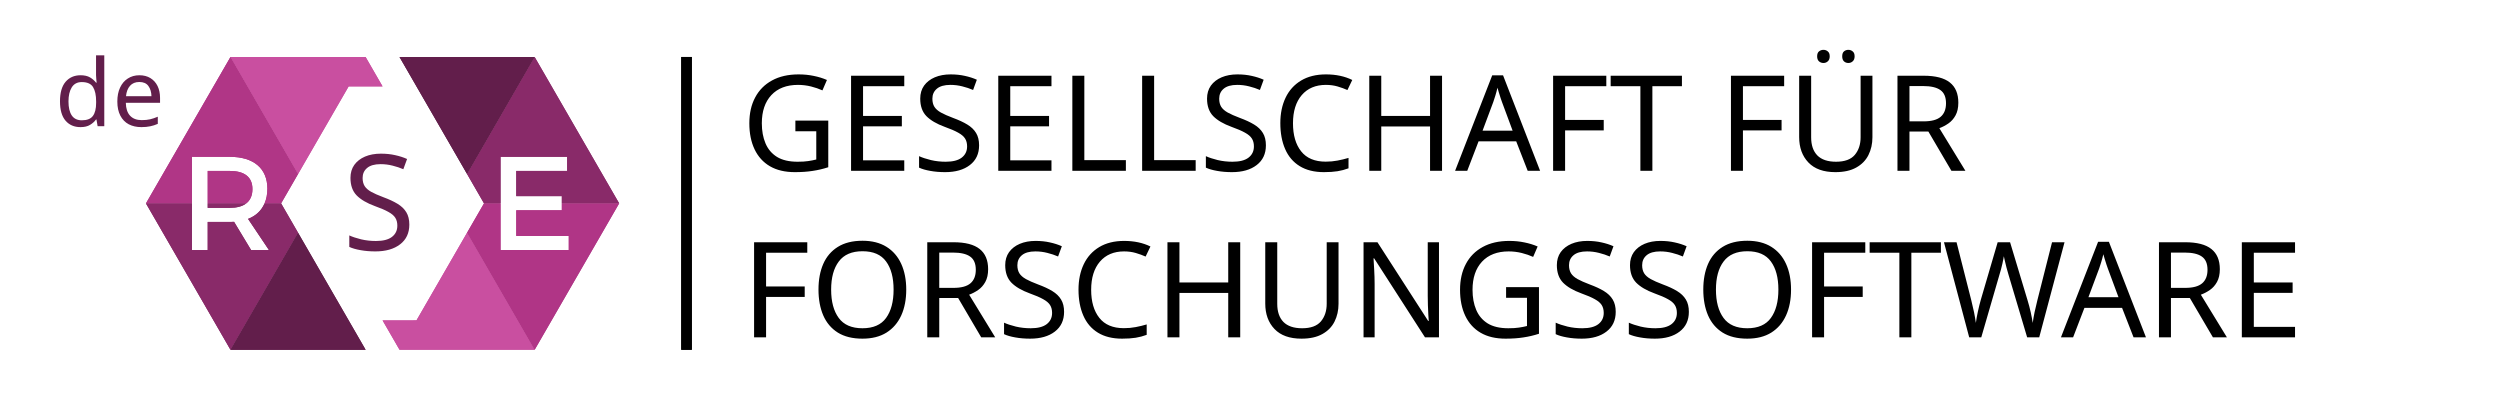
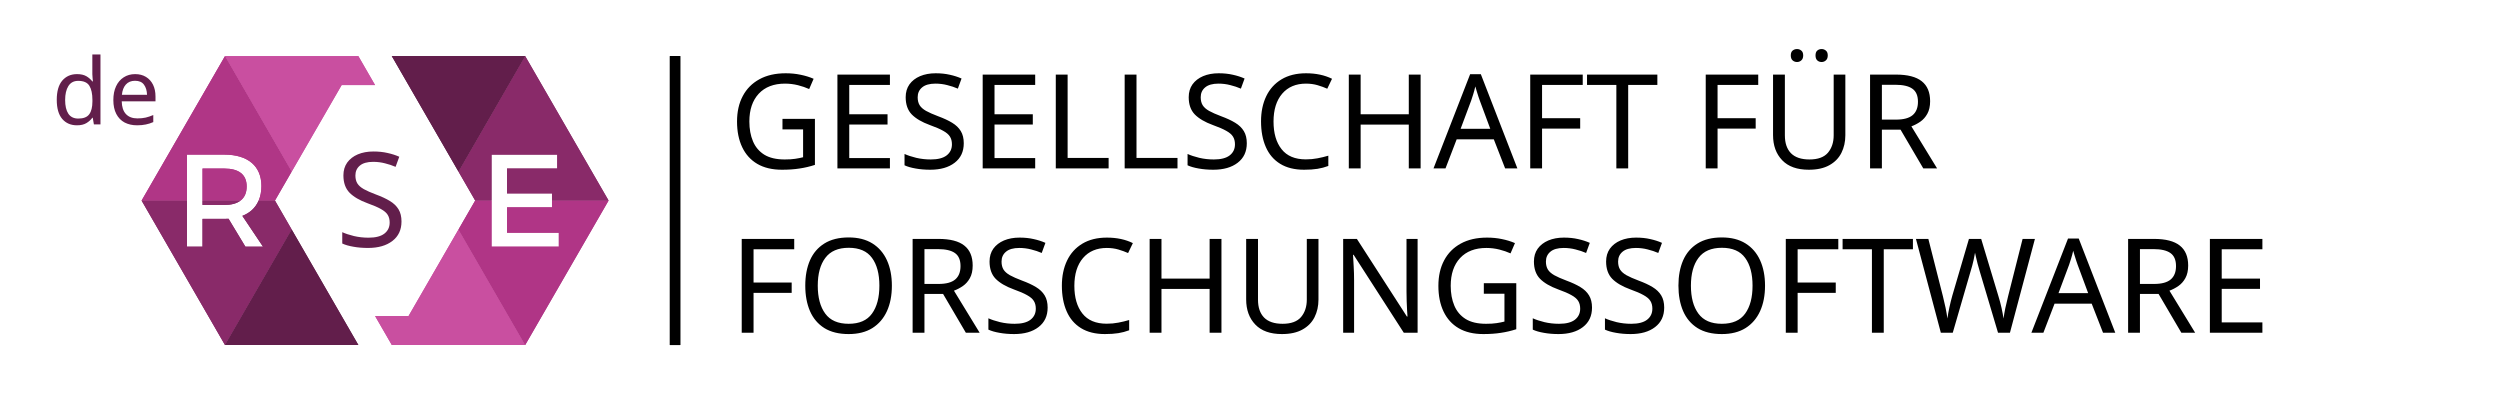
- <svg xmlns="http://www.w3.org/2000/svg" version="1.1" id="svg9275" viewBox="0 0 469.164 76.272" height="21.526mm" width="132.409mm">
+ <svg xmlns="http://www.w3.org/2000/svg" version="1.1" id="svg9275" viewBox="0 0 475.42 76.245" height="21.518mm" width="134.174mm">
  <defs id="defs9277" />
-   <text id="text9933" y="23.68" x="9.825" style="font-style:normal;font-variant:normal;font-weight:normal;font-stretch:normal;font-size:12.562px;line-height:125%;font-family:Montserrat;-inkscape-font-specification:Montserrat;text-align:start;letter-spacing:0px;word-spacing:0px;writing-mode:lr-tb;text-anchor:start;display:inline;fill:#621e4b;fill-opacity:1;stroke:none;stroke-width:0.434px;stroke-linecap:butt;stroke-linejoin:miter;stroke-opacity:1" xml:space="preserve">
-     <tspan id="tspan9935" style="font-style:normal;font-variant:normal;font-weight:200;font-stretch:normal;font-size:17.5px;font-family:Montserrat;-inkscape-font-specification:'Montserrat Ultra-Light';fill:#621e4b;fill-opacity:1;stroke-width:0.434px" y="23.68" x="9.825" />
+   <text id="text9933" y="-58.843" x="9.2" style="font-style:normal;font-variant:normal;font-weight:normal;font-stretch:normal;font-size:12.562px;line-height:125%;font-family:Montserrat;-inkscape-font-specification:Montserrat;text-align:start;letter-spacing:0px;word-spacing:0px;writing-mode:lr-tb;text-anchor:start;display:inline;fill:#621e4b;fill-opacity:1;stroke:none;stroke-width:0.434px;stroke-linecap:butt;stroke-linejoin:miter;stroke-opacity:1" xml:space="preserve">
+     <tspan id="tspan9935" style="font-style:normal;font-variant:normal;font-weight:200;font-stretch:normal;font-size:17.5px;font-family:Montserrat;-inkscape-font-specification:'Montserrat Ultra-Light';fill:#621e4b;fill-opacity:1;stroke-width:0.434px" y="-58.843" x="9.2" />
  </text>
-   <g id="g4943">
-     <path id="path116" d="m 127.848,10.691 h 1.982 v 54.952 h -1.982 z" style="display:inline;opacity:1;fill:#000000;fill-opacity:1;fill-rule:nonzero;stroke:none;stroke-width:0.115;stroke-linecap:square;stroke-linejoin:round;stroke-miterlimit:4;stroke-dasharray:none;stroke-dashoffset:0;stroke-opacity:1;paint-order:stroke markers fill" />
-     <path style="display:inline;opacity:1;fill:#000000;fill-opacity:1;fill-rule:nonzero;stroke:none;stroke-width:0.115;stroke-linecap:square;stroke-linejoin:round;stroke-miterlimit:4;stroke-dasharray:none;stroke-dashoffset:0;stroke-opacity:1;paint-order:stroke markers fill" d="m 127.848,10.691 h 1.982 v 54.952 h -1.982 z" id="path9891" />
-     <text id="text4724" y="32.057" x="139.095" style="font-style:normal;font-variant:normal;font-weight:normal;font-stretch:normal;font-size:25px;line-height:125%;font-family:Montserrat;-inkscape-font-specification:Montserrat;text-align:start;letter-spacing:0px;word-spacing:0px;writing-mode:lr-tb;text-anchor:start;fill:#000000;fill-opacity:1;stroke:none;stroke-width:0.937px;stroke-linecap:butt;stroke-linejoin:miter;stroke-opacity:1" xml:space="preserve">
-       <tspan dy="0" dx="0" style="font-style:normal;font-variant:normal;font-weight:200;font-stretch:normal;font-family:Montserrat;-inkscape-font-specification:'Montserrat Ultra-Light';letter-spacing:0px;word-spacing:0px;stroke-width:0.937px" y="32.057" x="139.095" id="tspan4722">GESELLSCHAFT FÜR </tspan>
-       <tspan id="tspan4726" style="font-style:normal;font-variant:normal;font-weight:200;font-stretch:normal;font-family:Montserrat;-inkscape-font-specification:'Montserrat Ultra-Light';letter-spacing:0px;word-spacing:0px;stroke-width:0.937px" y="63.307" x="139.095">FORSCHUNGSSOFTWARE</tspan>
+   <text id="text9933-0" y="23.653" x="9.36" style="font-style:normal;font-variant:normal;font-weight:normal;font-stretch:normal;font-size:12.562px;line-height:125%;font-family:Montserrat;-inkscape-font-specification:Montserrat;text-align:start;letter-spacing:0px;word-spacing:0px;writing-mode:lr-tb;text-anchor:start;display:inline;fill:#621e4b;fill-opacity:1;stroke:none;stroke-width:0.434px;stroke-linecap:butt;stroke-linejoin:miter;stroke-opacity:1" xml:space="preserve">
+     <tspan id="tspan9935-9" style="font-style:normal;font-variant:normal;font-weight:200;font-stretch:normal;font-size:17.5px;font-family:Montserrat;-inkscape-font-specification:'Montserrat Ultra-Light';fill:#621e4b;fill-opacity:1;stroke-width:0.434px" y="23.653" x="9.36" />
+   </text>
+   <g transform="translate(-0.4646374,-0.02686886)" id="g4943-2">
+     <path id="path116-3" d="m 127.848,10.691 1.982,0 0,54.952 -1.982,0 z" style="display:inline;opacity:1;fill:#000000;fill-opacity:1;fill-rule:nonzero;stroke:none;stroke-width:0.115;stroke-linecap:square;stroke-linejoin:round;stroke-miterlimit:4;stroke-dasharray:none;stroke-dashoffset:0;stroke-opacity:1;paint-order:stroke markers fill" />
+     <path style="display:inline;opacity:1;fill:#000000;fill-opacity:1;fill-rule:nonzero;stroke:none;stroke-width:0.115;stroke-linecap:square;stroke-linejoin:round;stroke-miterlimit:4;stroke-dasharray:none;stroke-dashoffset:0;stroke-opacity:1;paint-order:stroke markers fill" d="m 127.848,10.691 1.982,0 0,54.952 -1.982,0 z" id="path9891-1" />
+     <text id="text4724-8" y="32.057" x="139.095" style="font-style:normal;font-variant:normal;font-weight:normal;font-stretch:normal;font-size:25px;line-height:125%;font-family:Montserrat;-inkscape-font-specification:Montserrat;text-align:start;letter-spacing:0px;word-spacing:0px;writing-mode:lr-tb;text-anchor:start;fill:#000000;fill-opacity:1;stroke:none;stroke-width:0.937px;stroke-linecap:butt;stroke-linejoin:miter;stroke-opacity:1" xml:space="preserve">
+       <tspan dy="0" dx="0" style="font-style:normal;font-variant:normal;font-weight:300;font-stretch:normal;font-size:25px;line-height:125%;font-family:Montserrat;-inkscape-font-specification:'Montserrat, Light';text-align:start;letter-spacing:0px;word-spacing:0px;writing-mode:lr-tb;text-anchor:start;stroke-width:0.937px" y="32.057" x="139.095" id="tspan4722-7">GESELLSCHAFT FÜR </tspan>
+       <tspan id="tspan4726-4" style="font-style:normal;font-variant:normal;font-weight:300;font-stretch:normal;font-size:25px;line-height:125%;font-family:Montserrat;-inkscape-font-specification:'Montserrat, Light';text-align:start;letter-spacing:0px;word-spacing:0px;writing-mode:lr-tb;text-anchor:start;stroke-width:0.937px" y="63.307" x="139.095">FORSCHUNGSSOFTWARE</tspan>
    </text>
-     <g id="g4913">
-       <path style="opacity:1;fill:#621e4b;fill-opacity:1;fill-rule:nonzero;stroke:none;stroke-width:5.315;stroke-linecap:butt;stroke-linejoin:round;stroke-miterlimit:4;stroke-dasharray:none;stroke-dashoffset:0;stroke-opacity:0.953;paint-order:stroke markers fill" d="M 55.933,43.676 43.251,65.64 h 25.362 v -0.002 z" id="path9895" />
-       <path id="path160" d="M 27.39,38.17 43.251,65.64 55.933,43.676 52.754,38.17 h -3.104 c -0.583,1.353 -1.637,2.344 -3.098,2.91 l 3.924,5.85 h -3.349 l -3.201,-5.301 c -0.25,0.025 -0.525,0.026 -0.8,0.026 h -4.149 v 5.275 h -2.952 v -8.76 z m 11.587,0 v 0.835 h 4.149 c 1.318,0 2.356,-0.279 3.08,-0.835 z" style="opacity:1;fill:#892a69;fill-opacity:1;fill-rule:nonzero;stroke:none;stroke-width:5.315;stroke-linecap:butt;stroke-linejoin:round;stroke-miterlimit:4;stroke-dasharray:none;stroke-dashoffset:0;stroke-opacity:0.953;paint-order:stroke markers fill" />
-       <path id="path162" d="M 43.251,10.699 27.39,38.17 h 8.635 v -8.74 h 7.101 c 4.475,0 7.05,2.175 7.05,5.975 0,1.04 -0.181,1.965 -0.526,2.765 h 3.104 l -0.002,-0.004 3.179,-5.506 z m -4.274,21.381 v 6.09 h 7.229 c 0.759,-0.584 1.17,-1.474 1.17,-2.69 0,-2.3 -1.55,-3.4 -4.25,-3.4 z" style="opacity:1;fill:#b03686;fill-opacity:1;fill-rule:nonzero;stroke:none;stroke-width:5.315;stroke-linecap:butt;stroke-linejoin:round;stroke-miterlimit:4;stroke-dasharray:none;stroke-dashoffset:0;stroke-opacity:0.953;paint-order:stroke markers fill" />
-       <path style="opacity:1;fill:#621e4b;fill-opacity:1;fill-rule:nonzero;stroke:none;stroke-width:5.315;stroke-linecap:butt;stroke-linejoin:round;stroke-miterlimit:4;stroke-dasharray:none;stroke-dashoffset:0;stroke-opacity:0.953;paint-order:stroke markers fill" d="M 74.971,10.695 87.653,32.659 100.334,10.695 Z" id="path150" />
-       <path id="path154" d="m 100.334,10.695 -12.68,21.965 3.177,5.504 h 3.104 v -8.734 h 12.501 v 2.65 h -9.551 v 4.724 h 8.551 v 1.36 h 10.759 z" style="opacity:1;fill:#892a69;fill-opacity:1;fill-rule:nonzero;stroke:none;stroke-width:5.315;stroke-linecap:butt;stroke-linejoin:round;stroke-miterlimit:4;stroke-dasharray:none;stroke-dashoffset:0;stroke-opacity:0.953;paint-order:stroke markers fill" />
-       <path style="opacity:1;fill:#c94fa0;fill-opacity:1;fill-rule:nonzero;stroke:none;stroke-width:5.315;stroke-linecap:butt;stroke-linejoin:round;stroke-miterlimit:4;stroke-dasharray:none;stroke-dashoffset:0;stroke-opacity:0.953;paint-order:stroke markers fill" d="m 87.654,43.674 -9.494,16.447 -6.365,0.007 3.181,5.51 25.358,-0.002 z" id="path156" />
-       <path style="opacity:1;fill:#b03586;fill-opacity:1;fill-rule:nonzero;stroke:none;stroke-width:5.315;stroke-linecap:butt;stroke-linejoin:round;stroke-miterlimit:4;stroke-dasharray:none;stroke-dashoffset:0;stroke-opacity:0.953;paint-order:stroke markers fill" d="m 90.833,38.166 -3.179,5.506 12.682,21.965 15.859,-27.471 h -10.759 v 1.289 h -8.551 v 4.825 h 9.851 v 2.65 H 93.934 v -8.763 z" id="path126" />
-       <text id="text4700" y="46.93" x="64.268" style="font-style:normal;font-variant:normal;font-weight:200;font-stretch:normal;font-size:25px;line-height:125%;font-family:Montserrat;-inkscape-font-specification:'Montserrat Ultra-Light';text-align:start;letter-spacing:0px;word-spacing:0px;writing-mode:lr-tb;text-anchor:start;fill:#621e4b;fill-opacity:1;stroke:none;stroke-width:0.937px;stroke-linecap:butt;stroke-linejoin:miter;stroke-opacity:1;" xml:space="preserve">
-         <tspan style="font-style:normal;font-variant:normal;font-weight:300;font-stretch:normal;font-family:Montserrat;-inkscape-font-specification:'Montserrat Light';fill:#621e4b;fill-opacity:1;stroke-width:0.937px;" y="46.93" x="64.268" id="tspan4698">S</tspan>
+     <g id="g4913-1">
+       <path style="opacity:1;fill:#621e4b;fill-opacity:1;fill-rule:nonzero;stroke:none;stroke-width:5.315;stroke-linecap:butt;stroke-linejoin:round;stroke-miterlimit:4;stroke-dasharray:none;stroke-dashoffset:0;stroke-opacity:0.953;paint-order:stroke markers fill" d="m 55.933,43.676 -12.682,21.963 25.362,0 0,-0.002 z" id="path9895-6" />
+       <path id="path160-3" d="m 27.39,38.17 15.861,27.469 12.682,-21.964 -3.179,-5.506 -3.104,0 c -0.583,1.353 -1.637,2.344 -3.098,2.91 l 3.924,5.85 -3.349,0 -3.201,-5.301 c -0.25,0.025 -0.525,0.026 -0.8,0.026 l -4.149,0 0,5.275 -2.952,0 0,-8.76 z m 11.587,0 0,0.835 4.149,0 c 1.318,0 2.356,-0.279 3.08,-0.835 z" style="opacity:1;fill:#892a69;fill-opacity:1;fill-rule:nonzero;stroke:none;stroke-width:5.315;stroke-linecap:butt;stroke-linejoin:round;stroke-miterlimit:4;stroke-dasharray:none;stroke-dashoffset:0;stroke-opacity:0.953;paint-order:stroke markers fill" />
+       <path id="path162-8" d="m 43.251,10.699 -15.861,27.471 8.635,0 0,-8.74 7.101,0 c 4.475,0 7.05,2.175 7.05,5.975 0,1.04 -0.181,1.965 -0.526,2.765 l 3.104,0 -0.002,-0.004 3.179,-5.506 z m -4.274,21.381 0,6.09 7.229,0 c 0.759,-0.584 1.17,-1.474 1.17,-2.69 0,-2.3 -1.55,-3.4 -4.25,-3.4 z" style="opacity:1;fill:#b03686;fill-opacity:1;fill-rule:nonzero;stroke:none;stroke-width:5.315;stroke-linecap:butt;stroke-linejoin:round;stroke-miterlimit:4;stroke-dasharray:none;stroke-dashoffset:0;stroke-opacity:0.953;paint-order:stroke markers fill" />
+       <path style="opacity:1;fill:#621e4b;fill-opacity:1;fill-rule:nonzero;stroke:none;stroke-width:5.315;stroke-linecap:butt;stroke-linejoin:round;stroke-miterlimit:4;stroke-dasharray:none;stroke-dashoffset:0;stroke-opacity:0.953;paint-order:stroke markers fill" d="M 74.971,10.695 87.653,32.659 100.334,10.695 Z" id="path150-5" />
+       <path id="path154-5" d="m 100.334,10.695 -12.68,21.965 3.177,5.504 3.104,0 0,-8.734 12.501,0 0,2.65 -9.551,0 0,4.724 8.551,0 0,1.36 10.759,0 z" style="opacity:1;fill:#892a69;fill-opacity:1;fill-rule:nonzero;stroke:none;stroke-width:5.315;stroke-linecap:butt;stroke-linejoin:round;stroke-miterlimit:4;stroke-dasharray:none;stroke-dashoffset:0;stroke-opacity:0.953;paint-order:stroke markers fill" />
+       <path style="opacity:1;fill:#c94fa0;fill-opacity:1;fill-rule:nonzero;stroke:none;stroke-width:5.315;stroke-linecap:butt;stroke-linejoin:round;stroke-miterlimit:4;stroke-dasharray:none;stroke-dashoffset:0;stroke-opacity:0.953;paint-order:stroke markers fill" d="m 87.654,43.674 -9.494,16.447 -6.365,0.007 3.181,5.51 25.358,-0.002 z" id="path156-0" />
+       <path style="opacity:1;fill:#b03586;fill-opacity:1;fill-rule:nonzero;stroke:none;stroke-width:5.315;stroke-linecap:butt;stroke-linejoin:round;stroke-miterlimit:4;stroke-dasharray:none;stroke-dashoffset:0;stroke-opacity:0.953;paint-order:stroke markers fill" d="m 90.833,38.166 -3.179,5.506 12.682,21.965 15.859,-27.471 -10.759,0 0,1.289 -8.551,0 0,4.825 9.851,0 0,2.65 -12.801,0 0,-8.763 z" id="path126-1" />
+       <text id="text4700-2" y="46.93" x="64.268" style="font-style:normal;font-variant:normal;font-weight:200;font-stretch:normal;font-size:25px;line-height:125%;font-family:Montserrat;-inkscape-font-specification:'Montserrat Ultra-Light';text-align:start;letter-spacing:0px;word-spacing:0px;writing-mode:lr-tb;text-anchor:start;fill:#621e4b;fill-opacity:1;stroke:none;stroke-width:0.937px;stroke-linecap:butt;stroke-linejoin:miter;stroke-opacity:1" xml:space="preserve">
+         <tspan style="font-style:normal;font-variant:normal;font-weight:normal;font-stretch:normal;font-size:25px;line-height:125%;font-family:Montserrat;-inkscape-font-specification:'Montserrat, Normal';text-align:start;writing-mode:lr-tb;text-anchor:start;fill:#621e4b;fill-opacity:1;stroke-width:0.937px" y="46.93" x="64.268" id="tspan4698-6">S</tspan>
      </text>
-       <path style="opacity:1;fill:#c94fa0;fill-opacity:1;fill-rule:nonzero;stroke:none;stroke-width:5.315;stroke-linecap:butt;stroke-linejoin:round;stroke-miterlimit:4;stroke-dasharray:none;stroke-dashoffset:0;stroke-opacity:0.953;paint-order:stroke markers fill" d="m 43.251,10.699 12.68,21.962 9.499,-16.452 h 6.361 l -3.181,-5.51 z" id="path158" />
-       <path id="path132" d="m 43.251,10.699 12.68,21.962 9.499,-16.452 h 6.361 l -3.181,-5.51 z" style="opacity:1;fill:#000000;fill-opacity:0;fill-rule:nonzero;stroke:none;stroke-width:5.315;stroke-linecap:butt;stroke-linejoin:round;stroke-miterlimit:4;stroke-dasharray:none;stroke-dashoffset:0;stroke-opacity:0.953;paint-order:stroke markers fill" />
-       <path style="opacity:1;fill:#000000;fill-opacity:0;fill-rule:nonzero;stroke:none;stroke-width:5.315;stroke-linecap:butt;stroke-linejoin:round;stroke-miterlimit:4;stroke-dasharray:none;stroke-dashoffset:0;stroke-opacity:0.953;paint-order:stroke markers fill" d="m 43.251,10.699 12.68,21.962 9.499,-16.452 h 6.361 l -3.181,-5.51 z" id="path9921" />
-       <text xml:space="preserve" style="font-style:normal;font-variant:normal;font-weight:normal;font-stretch:normal;font-size:19.768px;line-height:125%;font-family:Montserrat;-inkscape-font-specification:Montserrat;text-align:start;letter-spacing:0px;word-spacing:0px;writing-mode:lr-tb;text-anchor:start;fill:#621e4b;fill-opacity:1;stroke:none;stroke-width:0.741px;stroke-linecap:butt;stroke-linejoin:miter;stroke-opacity:1" x="10.29" y="23.684" id="text4706">
-         <tspan id="tspan4704" x="10.29" y="23.684" style="font-style:normal;font-variant:normal;font-weight:300;font-stretch:normal;font-size:17.5px;font-family:Montserrat;-inkscape-font-specification:'Montserrat Light';fill:#621e4b;fill-opacity:1;stroke-width:0.741px">de</tspan>
+       <path style="opacity:1;fill:#c94fa0;fill-opacity:1;fill-rule:nonzero;stroke:none;stroke-width:5.315;stroke-linecap:butt;stroke-linejoin:round;stroke-miterlimit:4;stroke-dasharray:none;stroke-dashoffset:0;stroke-opacity:0.953;paint-order:stroke markers fill" d="m 43.251,10.699 12.68,21.962 9.499,-16.452 6.361,0 -3.181,-5.51 z" id="path158-4" />
+       <path id="path132-8" d="m 43.251,10.699 12.68,21.962 9.499,-16.452 6.361,0 -3.181,-5.51 z" style="opacity:1;fill:#000000;fill-opacity:0;fill-rule:nonzero;stroke:none;stroke-width:5.315;stroke-linecap:butt;stroke-linejoin:round;stroke-miterlimit:4;stroke-dasharray:none;stroke-dashoffset:0;stroke-opacity:0.953;paint-order:stroke markers fill" />
+       <path style="opacity:1;fill:#000000;fill-opacity:0;fill-rule:nonzero;stroke:none;stroke-width:5.315;stroke-linecap:butt;stroke-linejoin:round;stroke-miterlimit:4;stroke-dasharray:none;stroke-dashoffset:0;stroke-opacity:0.953;paint-order:stroke markers fill" d="m 43.251,10.699 12.68,21.962 9.499,-16.452 6.361,0 -3.181,-5.51 z" id="path9921-5" />
+       <text xml:space="preserve" style="font-style:normal;font-variant:normal;font-weight:normal;font-stretch:normal;font-size:19.768px;line-height:125%;font-family:Montserrat;-inkscape-font-specification:Montserrat;text-align:start;letter-spacing:0px;word-spacing:0px;writing-mode:lr-tb;text-anchor:start;fill:#621e4b;fill-opacity:1;stroke:none;stroke-width:0.741px;stroke-linecap:butt;stroke-linejoin:miter;stroke-opacity:1" x="10.29" y="23.684" id="text4706-6">
+         <tspan id="tspan4704-2" x="10.29" y="23.684" style="font-style:normal;font-variant:normal;font-weight:normal;font-stretch:normal;font-size:17.5px;line-height:125%;font-family:Montserrat;-inkscape-font-specification:'Montserrat, Normal';text-align:start;writing-mode:lr-tb;text-anchor:start;fill:#621e4b;fill-opacity:1;stroke-width:0.741px">de</tspan>
      </text>
-       <path id="path4875" d="m 43.251,10.699 12.68,21.962 9.499,-16.452 h 6.361 l -3.181,-5.51 z" style="opacity:1;fill:#c94fa0;fill-opacity:1;fill-rule:nonzero;stroke:none;stroke-width:5.315;stroke-linecap:butt;stroke-linejoin:round;stroke-miterlimit:4;stroke-dasharray:none;stroke-dashoffset:0;stroke-opacity:0.953;paint-order:stroke markers fill" />
-       <path style="opacity:1;fill:#b03686;fill-opacity:1;fill-rule:nonzero;stroke:none;stroke-width:5.315;stroke-linecap:butt;stroke-linejoin:round;stroke-miterlimit:4;stroke-dasharray:none;stroke-dashoffset:0;stroke-opacity:0.953;paint-order:stroke markers fill" d="M 43.251,10.699 27.39,38.17 h 8.635 v -8.74 h 7.101 c 4.475,0 7.05,2.175 7.05,5.975 0,1.04 -0.181,1.965 -0.526,2.765 h 3.104 l -0.002,-0.004 3.179,-5.506 z m -4.274,21.381 v 6.09 h 7.229 c 0.759,-0.584 1.17,-1.474 1.17,-2.69 0,-2.3 -1.55,-3.4 -4.25,-3.4 z" id="path4877" />
-       <path style="opacity:1;fill:#892a69;fill-opacity:1;fill-rule:nonzero;stroke:none;stroke-width:5.315;stroke-linecap:butt;stroke-linejoin:round;stroke-miterlimit:4;stroke-dasharray:none;stroke-dashoffset:0;stroke-opacity:0.953;paint-order:stroke markers fill" d="M 27.39,38.17 43.251,65.64 55.933,43.676 52.754,38.17 h -3.104 c -0.583,1.353 -1.637,2.344 -3.098,2.91 l 3.924,5.85 h -3.349 l -3.201,-5.301 c -0.25,0.025 -0.525,0.026 -0.8,0.026 h -4.149 v 5.275 h -2.952 v -8.76 z m 11.587,0 v 0.835 h 4.149 c 1.318,0 2.356,-0.279 3.08,-0.835 z" id="path4879" />
-       <path id="path4881" d="M 55.933,43.676 43.251,65.64 h 25.362 v -0.002 z" style="opacity:1;fill:#621e4b;fill-opacity:1;fill-rule:nonzero;stroke:none;stroke-width:5.315;stroke-linecap:butt;stroke-linejoin:round;stroke-miterlimit:4;stroke-dasharray:none;stroke-dashoffset:0;stroke-opacity:0.953;paint-order:stroke markers fill" />
-       <path id="path4883" d="m 87.654,43.674 -9.494,16.447 -6.365,0.007 3.181,5.51 25.358,-0.002 z" style="opacity:1;fill:#c94fa0;fill-opacity:1;fill-rule:nonzero;stroke:none;stroke-width:5.315;stroke-linecap:butt;stroke-linejoin:round;stroke-miterlimit:4;stroke-dasharray:none;stroke-dashoffset:0;stroke-opacity:0.953;paint-order:stroke markers fill" />
-       <path id="path4885" d="m 90.833,38.166 -3.179,5.506 12.682,21.965 15.859,-27.471 h -10.759 v 1.289 h -8.551 v 4.825 h 9.851 v 2.65 H 93.934 v -8.763 z" style="opacity:1;fill:#b03586;fill-opacity:1;fill-rule:nonzero;stroke:none;stroke-width:5.315;stroke-linecap:butt;stroke-linejoin:round;stroke-miterlimit:4;stroke-dasharray:none;stroke-dashoffset:0;stroke-opacity:0.953;paint-order:stroke markers fill" />
-       <path style="opacity:1;fill:#892a69;fill-opacity:1;fill-rule:nonzero;stroke:none;stroke-width:5.315;stroke-linecap:butt;stroke-linejoin:round;stroke-miterlimit:4;stroke-dasharray:none;stroke-dashoffset:0;stroke-opacity:0.953;paint-order:stroke markers fill" d="m 100.334,10.695 -12.68,21.965 3.177,5.504 h 3.104 v -8.734 h 12.501 v 2.65 h -9.551 v 4.724 h 8.551 v 1.36 h 10.759 z" id="path4887" />
-       <path id="path4889" d="M 74.971,10.695 87.653,32.659 100.334,10.695 Z" style="opacity:1;fill:#621e4b;fill-opacity:1;fill-rule:nonzero;stroke:none;stroke-width:5.315;stroke-linecap:butt;stroke-linejoin:round;stroke-miterlimit:4;stroke-dasharray:none;stroke-dashoffset:0;stroke-opacity:0.953;paint-order:stroke markers fill" />
+       <path id="path4875-5" d="m 43.251,10.699 12.68,21.962 9.499,-16.452 6.361,0 -3.181,-5.51 z" style="opacity:1;fill:#c94fa0;fill-opacity:1;fill-rule:nonzero;stroke:none;stroke-width:5.315;stroke-linecap:butt;stroke-linejoin:round;stroke-miterlimit:4;stroke-dasharray:none;stroke-dashoffset:0;stroke-opacity:0.953;paint-order:stroke markers fill" />
+       <path style="opacity:1;fill:#b03686;fill-opacity:1;fill-rule:nonzero;stroke:none;stroke-width:5.315;stroke-linecap:butt;stroke-linejoin:round;stroke-miterlimit:4;stroke-dasharray:none;stroke-dashoffset:0;stroke-opacity:0.953;paint-order:stroke markers fill" d="m 43.251,10.699 -15.861,27.471 8.635,0 0,-8.74 7.101,0 c 4.475,0 7.05,2.175 7.05,5.975 0,1.04 -0.181,1.965 -0.526,2.765 l 3.104,0 -0.002,-0.004 3.179,-5.506 z m -4.274,21.381 0,6.09 7.229,0 c 0.759,-0.584 1.17,-1.474 1.17,-2.69 0,-2.3 -1.55,-3.4 -4.25,-3.4 z" id="path4877-2" />
+       <path style="opacity:1;fill:#892a69;fill-opacity:1;fill-rule:nonzero;stroke:none;stroke-width:5.315;stroke-linecap:butt;stroke-linejoin:round;stroke-miterlimit:4;stroke-dasharray:none;stroke-dashoffset:0;stroke-opacity:0.953;paint-order:stroke markers fill" d="m 27.39,38.17 15.861,27.469 12.682,-21.964 -3.179,-5.506 -3.104,0 c -0.583,1.353 -1.637,2.344 -3.098,2.91 l 3.924,5.85 -3.349,0 -3.201,-5.301 c -0.25,0.025 -0.525,0.026 -0.8,0.026 l -4.149,0 0,5.275 -2.952,0 0,-8.76 z m 11.587,0 0,0.835 4.149,0 c 1.318,0 2.356,-0.279 3.08,-0.835 z" id="path4879-6" />
+       <path id="path4881-9" d="m 55.933,43.676 -12.682,21.963 25.362,0 0,-0.002 z" style="opacity:1;fill:#621e4b;fill-opacity:1;fill-rule:nonzero;stroke:none;stroke-width:5.315;stroke-linecap:butt;stroke-linejoin:round;stroke-miterlimit:4;stroke-dasharray:none;stroke-dashoffset:0;stroke-opacity:0.953;paint-order:stroke markers fill" />
+       <path id="path4883-1" d="m 87.654,43.674 -9.494,16.447 -6.365,0.007 3.181,5.51 25.358,-0.002 z" style="opacity:1;fill:#c94fa0;fill-opacity:1;fill-rule:nonzero;stroke:none;stroke-width:5.315;stroke-linecap:butt;stroke-linejoin:round;stroke-miterlimit:4;stroke-dasharray:none;stroke-dashoffset:0;stroke-opacity:0.953;paint-order:stroke markers fill" />
+       <path id="path4885-3" d="m 90.833,38.166 -3.179,5.506 12.682,21.965 15.859,-27.471 -10.759,0 0,1.289 -8.551,0 0,4.825 9.851,0 0,2.65 -12.801,0 0,-8.763 z" style="opacity:1;fill:#b03586;fill-opacity:1;fill-rule:nonzero;stroke:none;stroke-width:5.315;stroke-linecap:butt;stroke-linejoin:round;stroke-miterlimit:4;stroke-dasharray:none;stroke-dashoffset:0;stroke-opacity:0.953;paint-order:stroke markers fill" />
+       <path style="opacity:1;fill:#892a69;fill-opacity:1;fill-rule:nonzero;stroke:none;stroke-width:5.315;stroke-linecap:butt;stroke-linejoin:round;stroke-miterlimit:4;stroke-dasharray:none;stroke-dashoffset:0;stroke-opacity:0.953;paint-order:stroke markers fill" d="m 100.334,10.695 -12.68,21.965 3.177,5.504 3.104,0 0,-8.734 12.501,0 0,2.65 -9.551,0 0,4.724 8.551,0 0,1.36 10.759,0 z" id="path4887-3" />
+       <path id="path4889-1" d="M 74.971,10.695 87.653,32.659 100.334,10.695 Z" style="opacity:1;fill:#621e4b;fill-opacity:1;fill-rule:nonzero;stroke:none;stroke-width:5.315;stroke-linecap:butt;stroke-linejoin:round;stroke-miterlimit:4;stroke-dasharray:none;stroke-dashoffset:0;stroke-opacity:0.953;paint-order:stroke markers fill" />
    </g>
  </g>
</svg>
